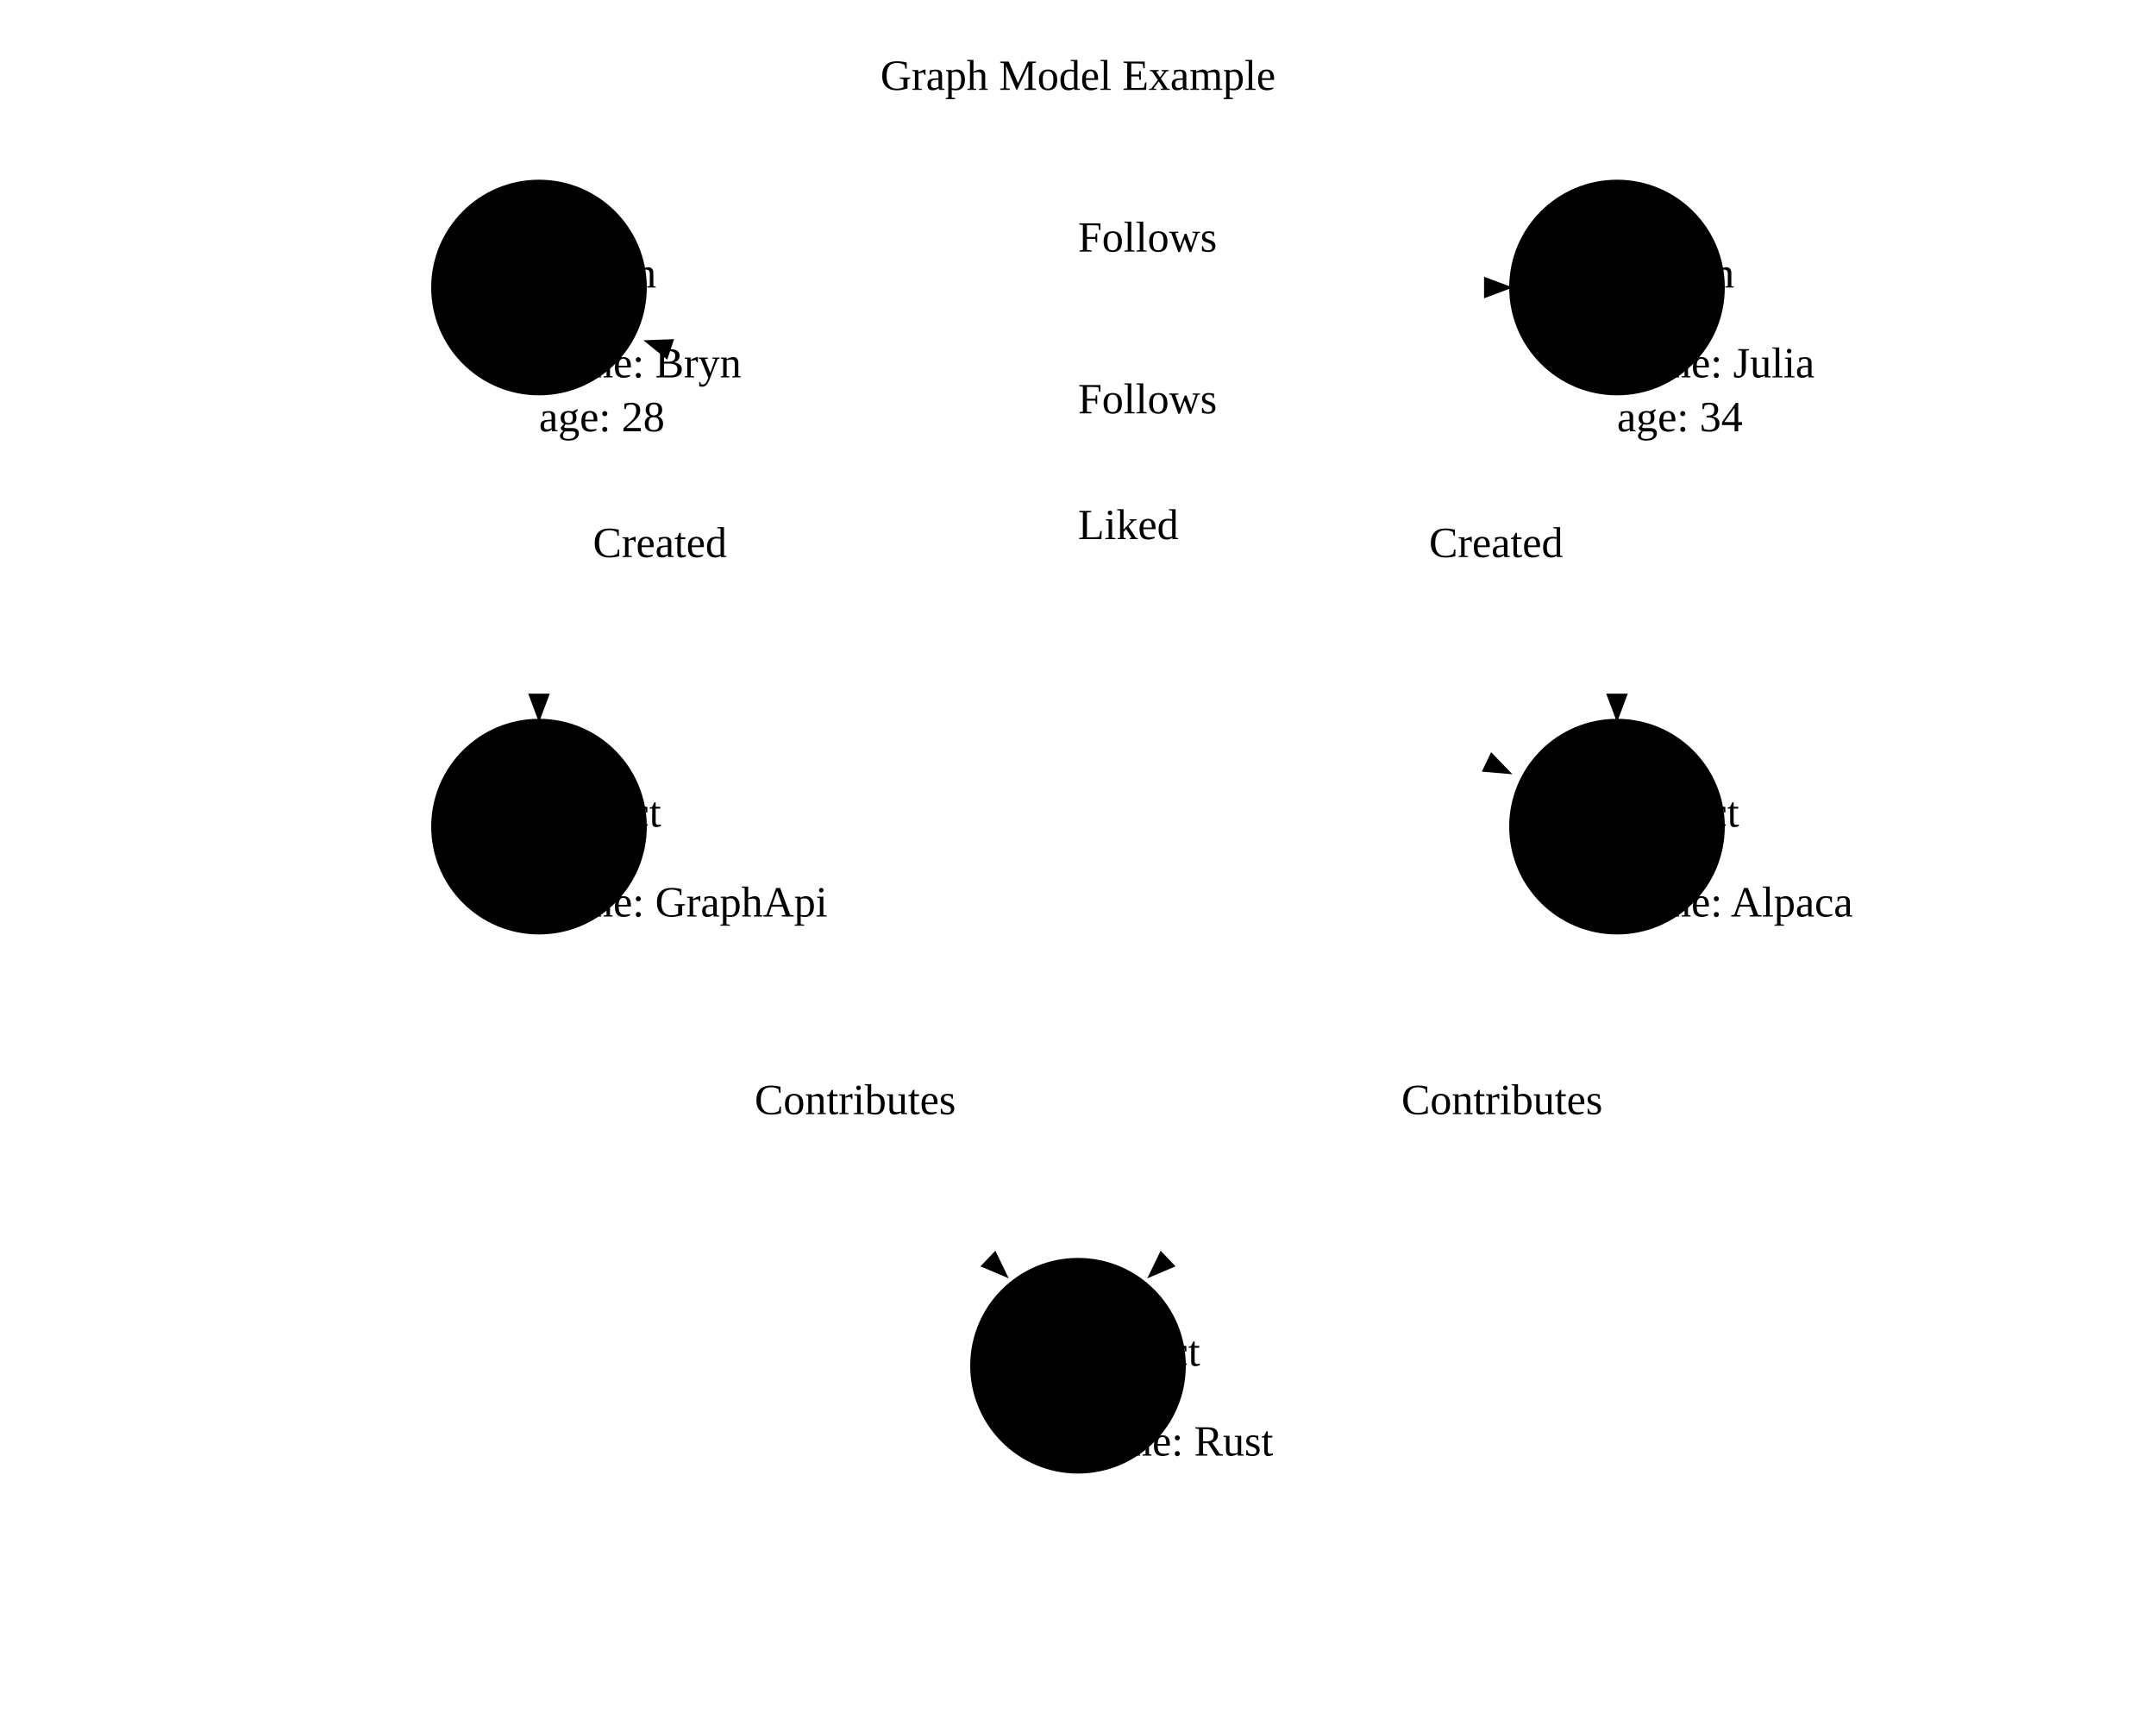
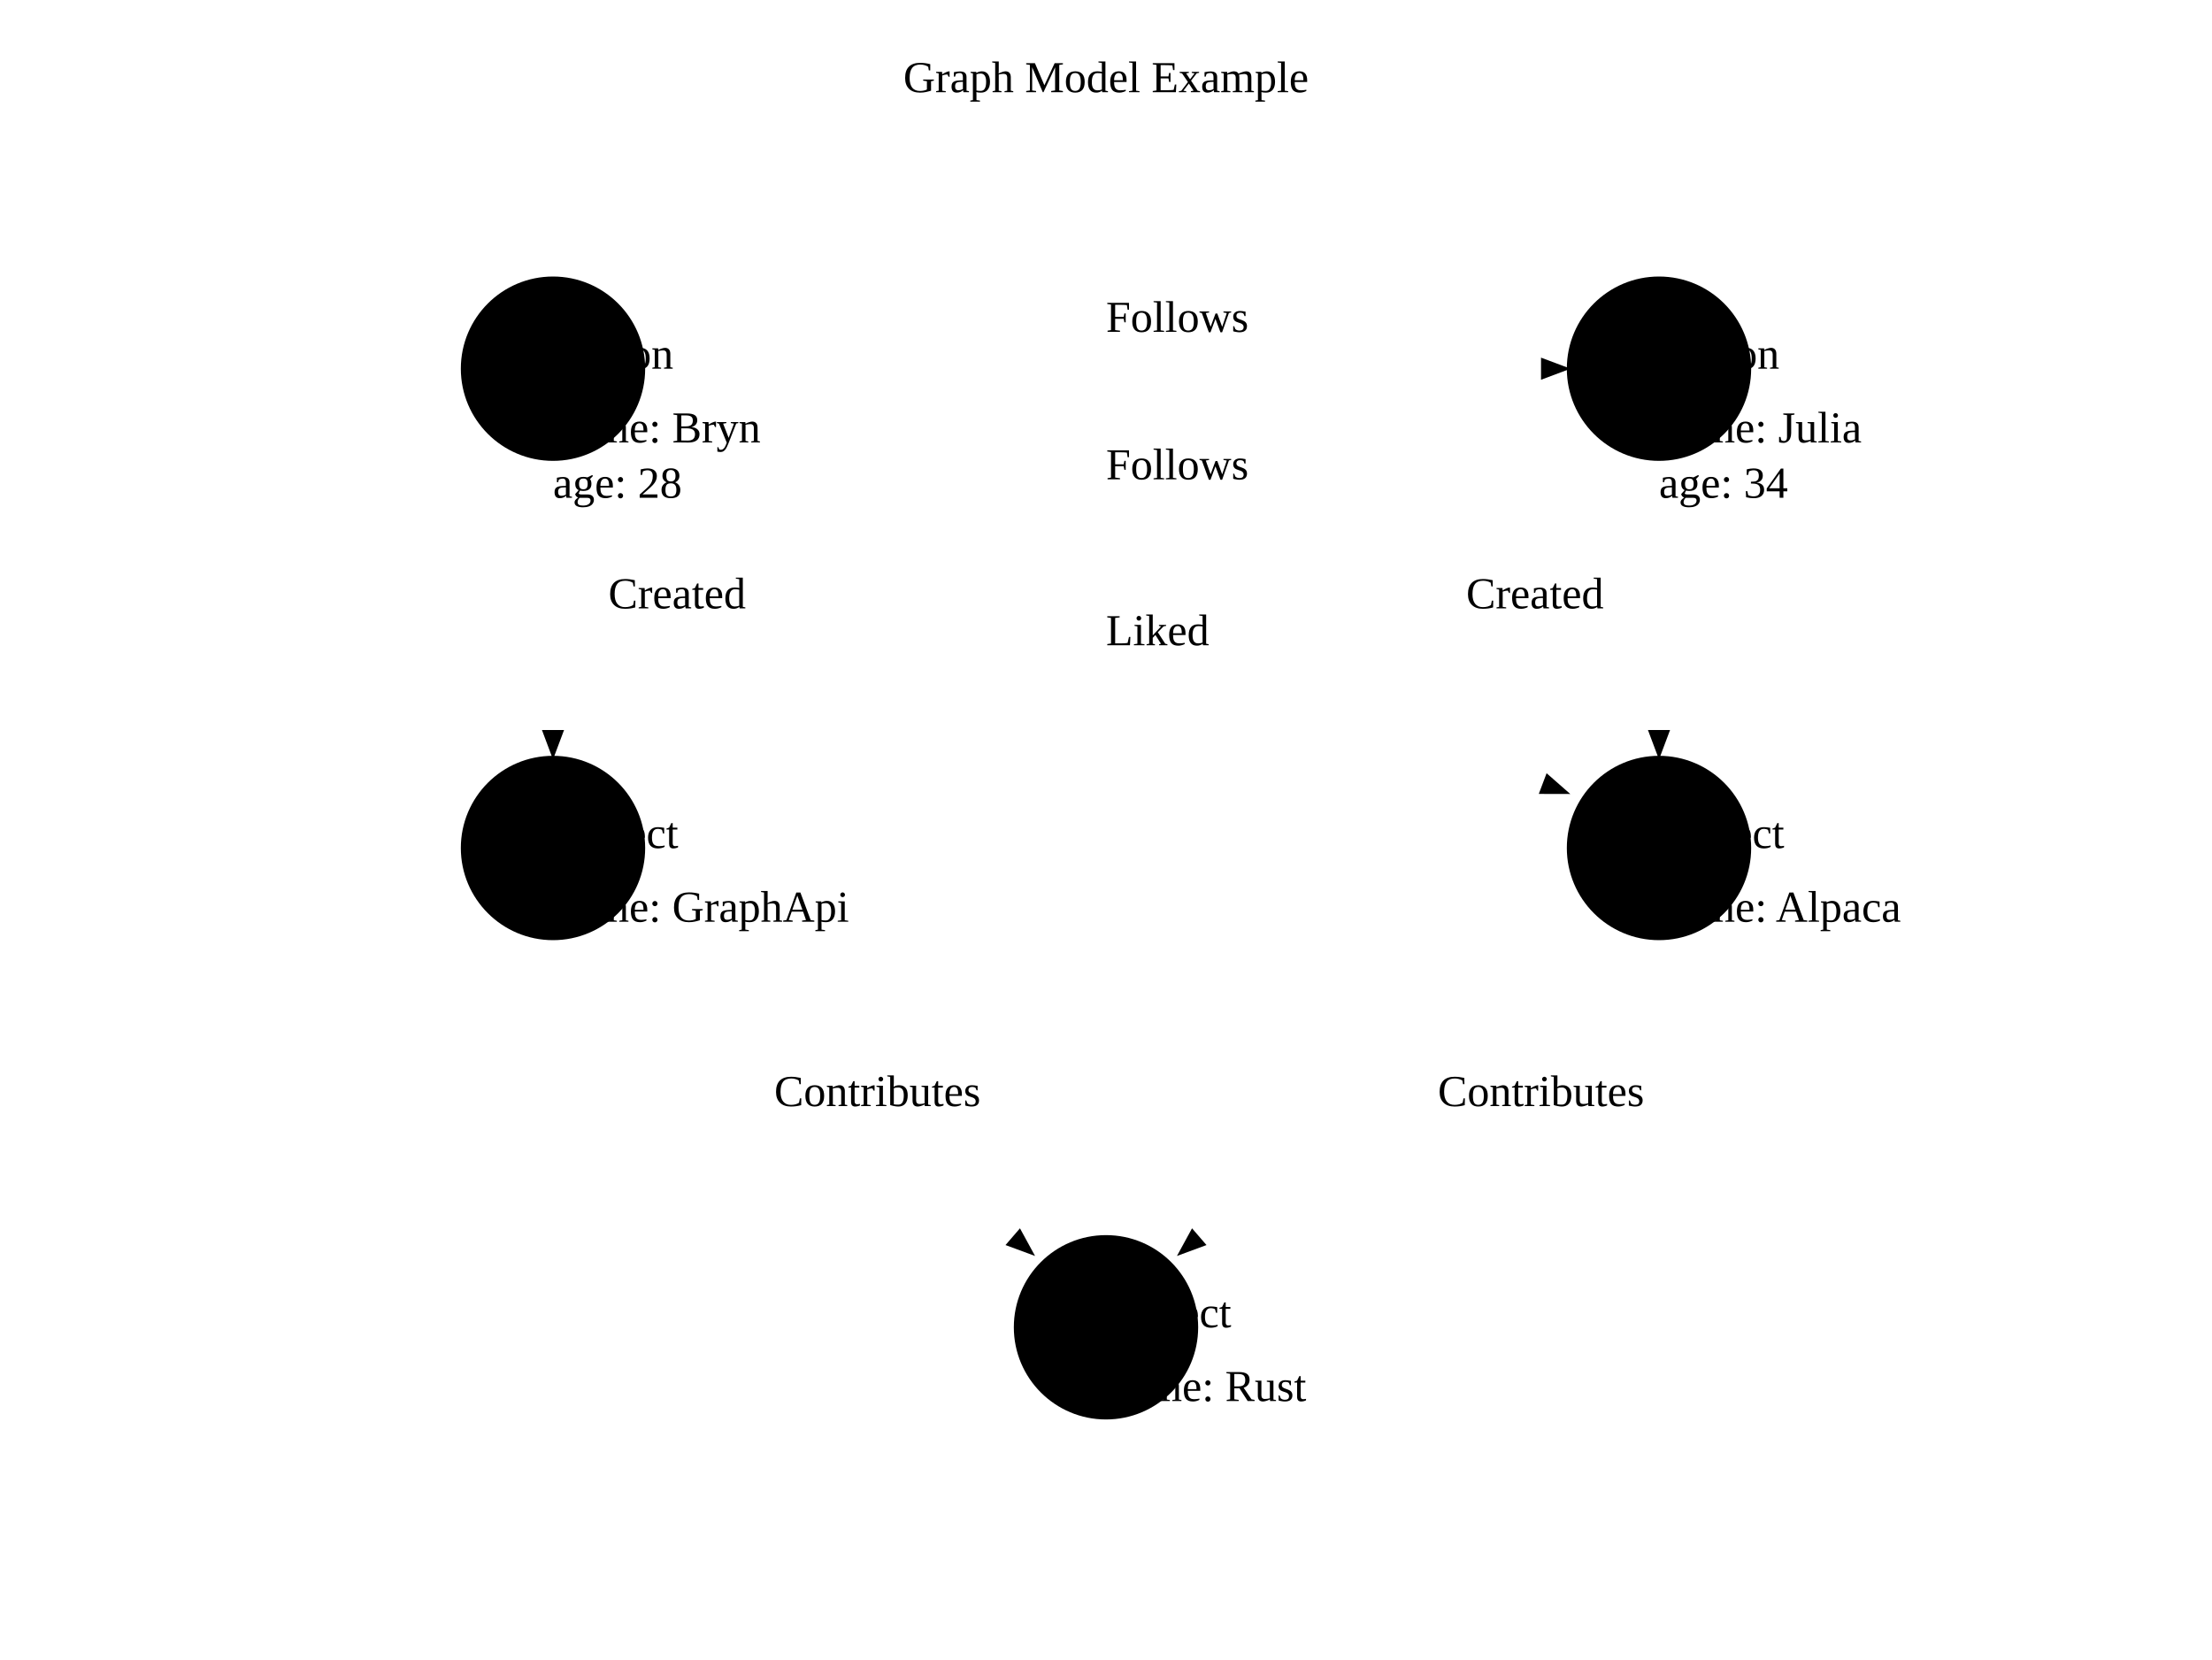
- <svg xmlns="http://www.w3.org/2000/svg" viewBox="0 0 600 480">
+ <svg xmlns="http://www.w3.org/2000/svg" viewBox="0 0 600 450">
  <defs>
    <marker id="arrowhead" class="marker-arrowhead marker-base" markerWidth="8" markerHeight="6" refX="7" refY="3" orient="auto" markerUnits="strokeWidth">
      <path d="M0,0 L8,3 L0,6 Z" />
    </marker>
  </defs>
  <text x="300" y="25" class="index-title" text-anchor="middle">Graph Model Example</text>
-   <g class="node" id="node-bryn" transform="translate(150, 80)">
-     <circle r="30" />
+   <g class="node" id="node-bryn" transform="translate(150, 100)">
+     <circle r="25" />
    <text class="node-label">Person</text>
-     <text class="property-text" y="25">name: Bryn</text>
-     <text class="property-text" y="40">age: 28</text>
+     <text class="property-text" y="20">name: Bryn</text>
+     <text class="property-text" y="35">age: 28</text>
  </g>
-   <g class="node" id="node-julia" transform="translate(450, 80)">
-     <circle r="30" />
+   <g class="node" id="node-julia" transform="translate(450, 100)">
+     <circle r="25" />
    <text class="node-label">Person</text>
-     <text class="property-text" y="25">name: Julia</text>
-     <text class="property-text" y="40">age: 34</text>
+     <text class="property-text" y="20">name: Julia</text>
+     <text class="property-text" y="35">age: 34</text>
  </g>
  <g class="node" id="node-graphapi" transform="translate(150, 230)">
-     <circle r="30" />
+     <circle r="25" />
    <text class="node-label">Project</text>
-     <text class="property-text" y="25">name: GraphApi</text>
+     <text class="property-text" y="20">name: GraphApi</text>
  </g>
  <g class="node" id="node-alpaca" transform="translate(450, 230)">
-     <circle r="30" />
+     <circle r="25" />
    <text class="node-label">Project</text>
-     <text class="property-text" y="25">name: Alpaca</text>
+     <text class="property-text" y="20">name: Alpaca</text>
  </g>
-   <g class="node" id="node-rust" transform="translate(300, 380)">
-     <circle r="30" />
+   <g class="node" id="node-rust" transform="translate(300, 360)">
+     <circle r="25" />
    <text class="node-label">Project</text>
-     <text class="property-text" y="25">name: Rust</text>
+     <text class="property-text" y="20">name: Rust</text>
  </g>
  <g class="edge directed" id="edge-bryn-julia-follows">
-     <line x1="180" y1="80" x2="420" y2="80" marker-end="url(#arrowhead)" />
-     <text class="edge-label" x="300" y="70">Follows</text>
+     <line x1="175" y1="100" x2="425" y2="100" marker-end="url(#arrowhead)" />
+     <text class="edge-label" x="300" y="90">Follows</text>
  </g>
  <g class="edge directed" id="edge-julia-bryn-follows">
-     <path d="M 420 95 q -150 30 -240 0" fill="none" marker-end="url(#arrowhead)" />
-     <text class="edge-label" x="300" y="115">Follows</text>
+     <path d="M 425 110 q -137.5 30 -275 0" fill="none" marker-end="url(#arrowhead)" />
+     <text class="edge-label" x="300" y="130">Follows</text>
  </g>
  <g class="edge directed" id="edge-bryn-graphapi-created">
-     <line x1="150" y1="110" x2="150" y2="200" marker-end="url(#arrowhead)" />
-     <text class="edge-label" x="165" y="155" text-anchor="start">Created</text>
+     <line x1="150" y1="125" x2="150" y2="205" marker-end="url(#arrowhead)" />
+     <text class="edge-label" x="165" y="165" text-anchor="start">Created</text>
  </g>
  <g class="edge directed" id="edge-julia-alpaca-created">
-     <line x1="450" y1="110" x2="450" y2="200" marker-end="url(#arrowhead)" />
-     <text class="edge-label" x="435" y="155" text-anchor="end">Created</text>
+     <line x1="450" y1="125" x2="450" y2="205" marker-end="url(#arrowhead)" />
+     <text class="edge-label" x="435" y="165" text-anchor="end">Created</text>
  </g>
  <g class="edge directed" id="edge-bryn-alpaca-liked">
-     <path d="M 180 95 q 135 70 240 120" fill="none" marker-end="url(#arrowhead)" />
-     <text class="edge-label" x="300" y="150">Liked</text>
+     <path d="M 175 115 Q 312.5 172.5 425 215" fill="none" marker-end="url(#arrowhead)" />
+     <text class="edge-label" x="300" y="175">Liked</text>
  </g>
  <g class="edge directed" id="edge-bryn-rust-contributes">
-     <line x1="175" y1="255" x2="280" y2="355" marker-end="url(#arrowhead)" />
-     <text class="edge-label" x="210" y="310">Contributes</text>
+     <line x1="170" y1="245" x2="280" y2="340" marker-end="url(#arrowhead)" />
+     <text class="edge-label" x="210" y="300">Contributes</text>
  </g>
  <g class="edge directed" id="edge-julia-rust-contributes">
-     <line x1="425" y1="255" x2="320" y2="355" marker-end="url(#arrowhead)" />
-     <text class="edge-label" x="390" y="310">Contributes</text>
+     <line x1="430" y1="245" x2="320" y2="340" marker-end="url(#arrowhead)" />
+     <text class="edge-label" x="390" y="300">Contributes</text>
  </g>
</svg>
